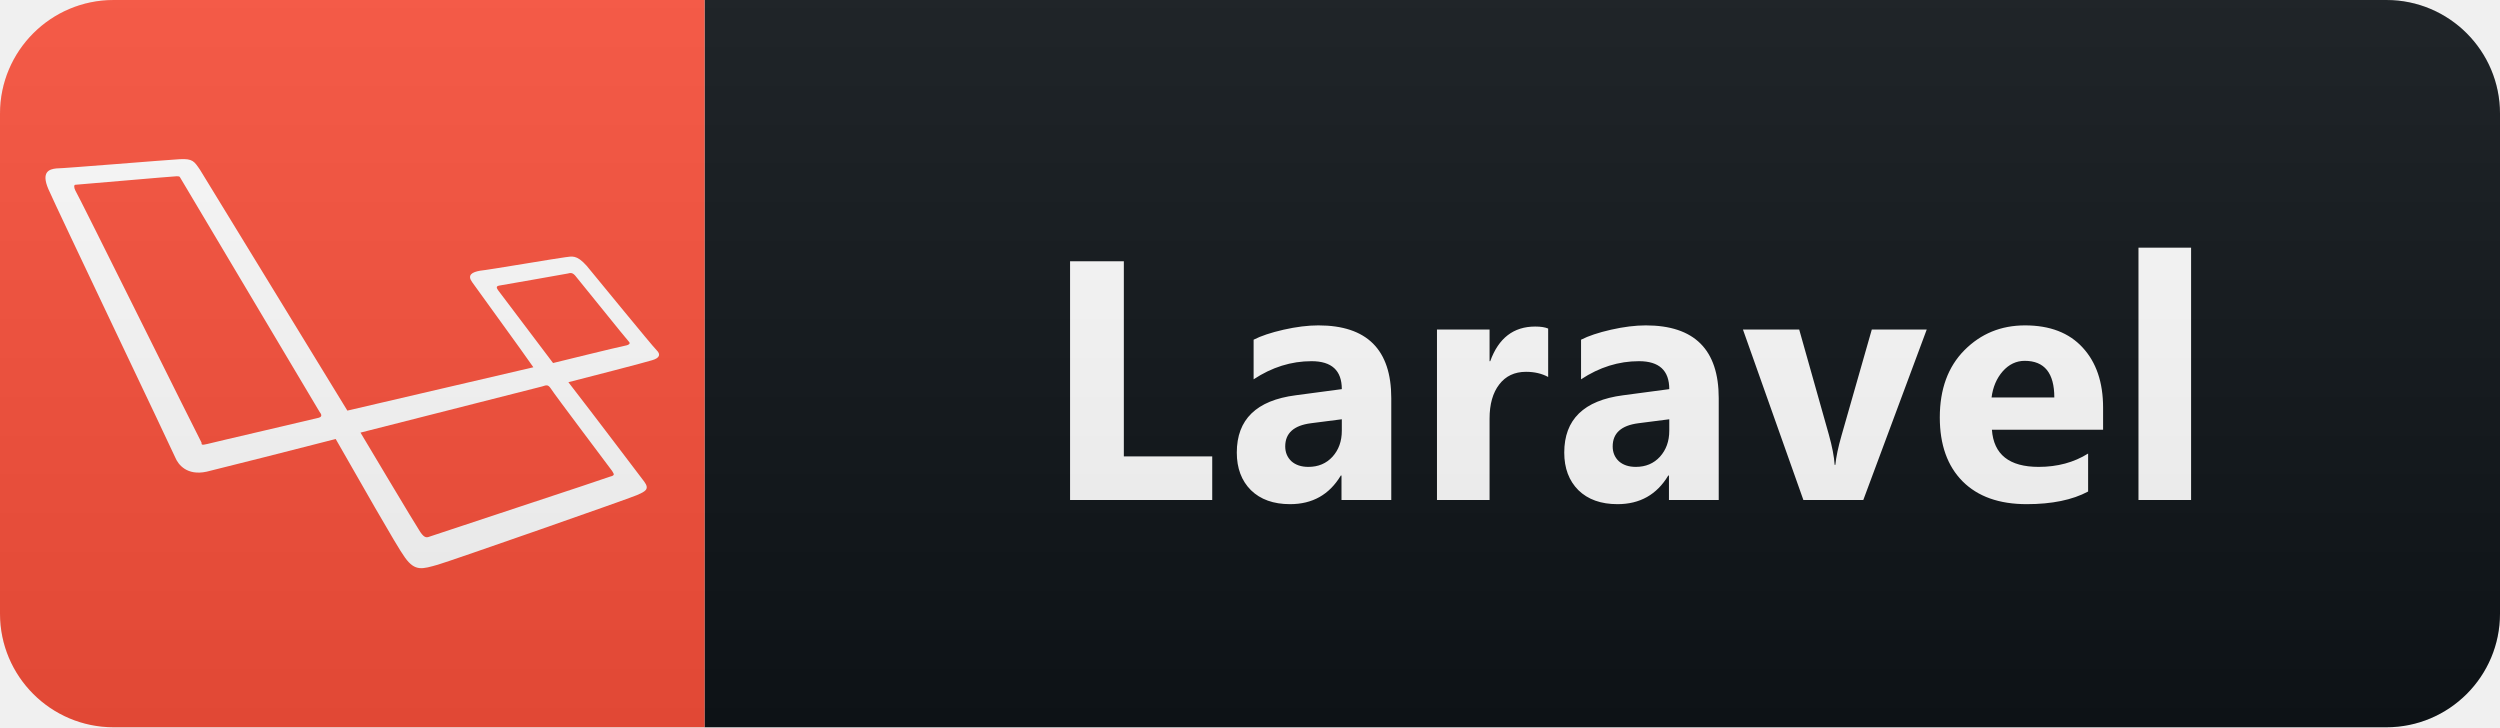
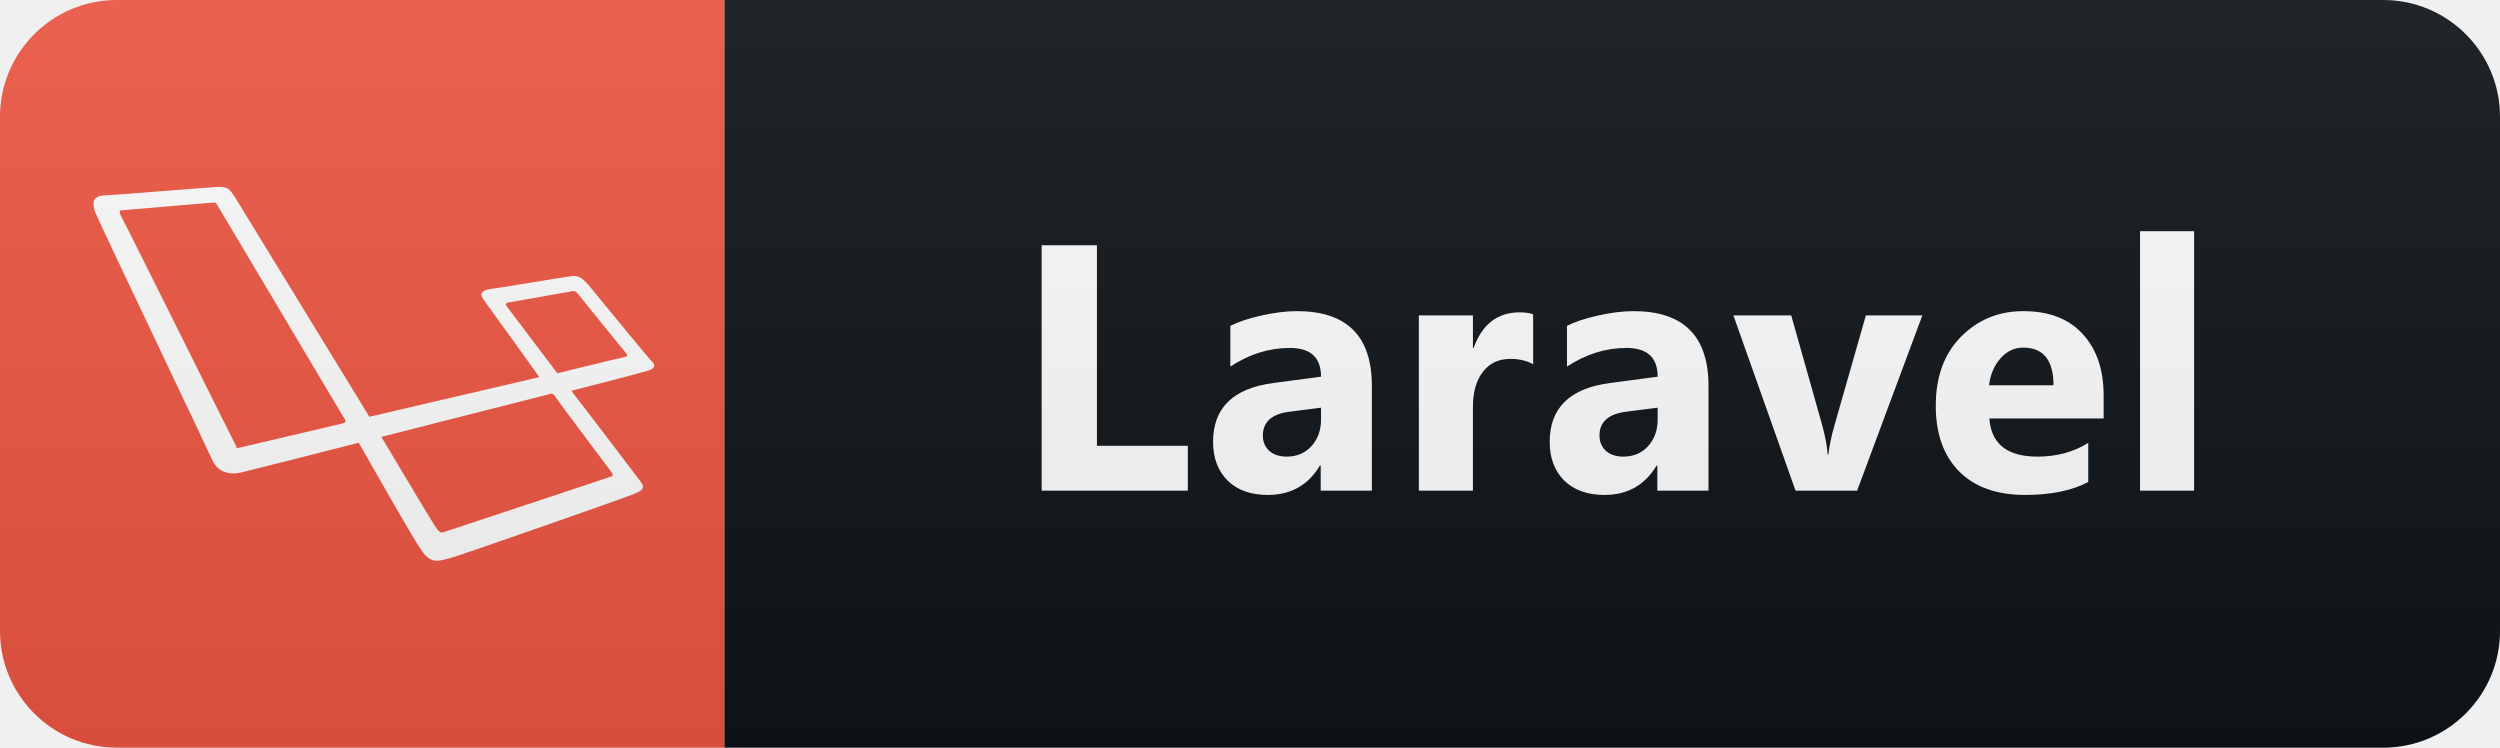
- <svg xmlns="http://www.w3.org/2000/svg" width="110" height="32" viewBox="0 0 110 32" fill="none">
-   <path d="M105 0H31V32H105C107.761 32 110 29.761 110 27V5C110 2.239 107.761 0 105 0Z" fill="#0F1418" />
-   <path d="M31 0H5C2.239 0 0 2.239 0 5V27C0 29.761 2.239 32 5 32H31V0Z" fill="#FB503B" />
-   <path d="M28.892 15.41C28.699 15.223 26.228 12.192 25.811 11.692C25.361 11.192 25.169 11.286 24.88 11.317C24.591 11.348 21.478 11.879 21.125 11.911C20.772 11.973 20.548 12.098 20.772 12.411C20.965 12.692 23.019 15.504 23.468 16.16L15.284 18.067L8.802 7.473C8.545 7.098 8.481 6.973 7.903 7.005C7.326 7.036 2.801 7.411 2.48 7.411C2.159 7.442 1.806 7.567 2.127 8.317C2.447 9.067 7.582 19.816 7.711 20.129C7.839 20.441 8.224 20.941 9.091 20.754C9.989 20.535 13.07 19.754 14.771 19.316C15.67 20.879 17.467 24.066 17.82 24.535C18.269 25.16 18.59 25.035 19.264 24.847C19.809 24.691 27.672 21.941 28.025 21.785C28.378 21.629 28.603 21.535 28.346 21.191C28.154 20.941 26.1 18.223 25.009 16.817C25.747 16.629 28.41 15.942 28.699 15.848C29.02 15.754 29.084 15.598 28.892 15.41ZM14.033 18.379C13.937 18.41 9.347 19.473 9.123 19.535C8.866 19.598 8.866 19.566 8.866 19.473C8.802 19.379 3.41 8.505 3.314 8.38C3.25 8.255 3.25 8.13 3.314 8.13C3.378 8.13 7.646 7.755 7.775 7.755C7.935 7.755 7.903 7.786 7.967 7.88C7.967 7.88 13.969 17.973 14.065 18.129C14.193 18.285 14.129 18.348 14.033 18.379ZM26.934 20.723C26.998 20.848 27.095 20.91 26.838 20.973C26.613 21.066 19.104 23.535 18.943 23.597C18.783 23.66 18.686 23.691 18.494 23.41C18.301 23.129 15.862 19.035 15.862 19.035L23.853 17.004C24.046 16.942 24.11 16.91 24.238 17.098C24.367 17.317 26.87 20.629 26.934 20.723ZM27.448 15.223C27.255 15.254 24.335 15.973 24.335 15.973L21.928 12.786C21.863 12.692 21.799 12.598 21.96 12.567C22.12 12.536 24.848 12.067 24.976 12.036C25.105 12.004 25.201 11.973 25.361 12.192C25.522 12.379 27.576 14.942 27.672 15.035C27.768 15.129 27.64 15.192 27.448 15.223Z" fill="white" />
-   <path d="M53.338 22H47.083V11.497H49.449V20.081H53.338V22ZM61.216 22H59.026V20.923H58.996C58.493 21.763 57.749 22.183 56.763 22.183C56.035 22.183 55.461 21.978 55.041 21.568C54.626 21.153 54.419 20.601 54.419 19.913C54.419 18.457 55.281 17.618 57.004 17.393L59.04 17.122C59.04 16.302 58.596 15.892 57.707 15.892C56.814 15.892 55.964 16.158 55.159 16.69V14.947C55.481 14.781 55.92 14.634 56.477 14.507C57.038 14.38 57.549 14.317 58.008 14.317C60.146 14.317 61.216 15.384 61.216 17.518V22ZM59.04 18.953V18.448L57.678 18.623C56.926 18.721 56.55 19.061 56.55 19.642C56.55 19.905 56.641 20.123 56.821 20.294C57.007 20.459 57.256 20.543 57.568 20.543C58.003 20.543 58.357 20.394 58.63 20.096C58.904 19.793 59.04 19.412 59.04 18.953ZM68.119 16.587C67.841 16.436 67.516 16.36 67.145 16.36C66.642 16.36 66.249 16.546 65.966 16.917C65.683 17.283 65.541 17.784 65.541 18.419V22H63.227V14.5H65.541V15.892H65.57C65.937 14.876 66.596 14.368 67.548 14.368C67.792 14.368 67.983 14.398 68.119 14.456V16.587ZM75.624 22H73.434V20.923H73.404C72.901 21.763 72.157 22.183 71.17 22.183C70.443 22.183 69.869 21.978 69.449 21.568C69.034 21.153 68.827 20.601 68.827 19.913C68.827 18.457 69.689 17.618 71.412 17.393L73.448 17.122C73.448 16.302 73.004 15.892 72.115 15.892C71.222 15.892 70.372 16.158 69.566 16.69V14.947C69.889 14.781 70.328 14.634 70.885 14.507C71.446 14.38 71.957 14.317 72.415 14.317C74.554 14.317 75.624 15.384 75.624 17.518V22ZM73.448 18.953V18.448L72.086 18.623C71.334 18.721 70.958 19.061 70.958 19.642C70.958 19.905 71.048 20.123 71.229 20.294C71.415 20.459 71.664 20.543 71.976 20.543C72.411 20.543 72.765 20.394 73.038 20.096C73.311 19.793 73.448 19.412 73.448 18.953ZM84.776 14.5L81.985 22H79.349L76.69 14.5H79.165L80.469 19.122C80.615 19.644 80.701 20.088 80.725 20.455H80.755C80.789 20.108 80.879 19.678 81.026 19.166L82.359 14.5H84.776ZM92.536 18.909H87.644C87.722 19.998 88.408 20.543 89.702 20.543C90.527 20.543 91.252 20.347 91.877 19.956V21.627C91.184 21.998 90.283 22.183 89.174 22.183C87.963 22.183 87.024 21.849 86.355 21.18C85.686 20.506 85.351 19.568 85.351 18.367C85.351 17.122 85.713 16.136 86.435 15.408C87.158 14.681 88.046 14.317 89.101 14.317C90.195 14.317 91.04 14.642 91.635 15.291C92.236 15.94 92.536 16.822 92.536 17.935V18.909ZM90.39 17.488C90.39 16.414 89.956 15.877 89.087 15.877C88.716 15.877 88.393 16.031 88.12 16.338C87.851 16.646 87.688 17.029 87.629 17.488H90.39ZM96.408 22H94.093V10.896H96.408V22Z" fill="white" />
-   <path d="M105 0H5C2.239 0 0 2.239 0 5V27C0 29.761 2.239 32 5 32H105C107.761 32 110 29.761 110 27V5C110 2.239 107.761 0 105 0Z" fill="url(#paint0_linear)" />
+ <svg xmlns="http://www.w3.org/2000/svg" width="107" height="32" viewBox="0 0 107 32" fill="none">
+   <path d="M102 0H31V32H102C104.761 32 107 29.761 107 27V5C107 2.239 104.761 0 102 0Z" fill="#0F1418" />
+   <path d="M31 0H5C2.239 0 0 2.239 0 5V27C0 29.761 2.239 32 5 32H31V0Z" fill="#F15744" />
+   <path d="M27.904 15.476C27.733 15.309 25.536 12.615 25.165 12.171C24.766 11.726 24.595 11.809 24.338 11.837C24.081 11.865 21.314 12.337 21 12.365C20.686 12.421 20.487 12.532 20.686 12.809C20.858 13.059 22.683 15.559 23.083 16.142L15.808 17.837L10.046 8.421C9.818 8.087 9.761 7.976 9.247 8.004C8.734 8.032 4.712 8.365 4.426 8.365C4.141 8.393 3.827 8.504 4.113 9.171C4.398 9.837 8.962 19.392 9.076 19.67C9.19 19.948 9.533 20.392 10.303 20.226C11.101 20.031 13.84 19.337 15.352 18.948C16.151 20.337 17.748 23.17 18.062 23.587C18.461 24.142 18.747 24.031 19.346 23.864C19.831 23.725 26.82 21.281 27.134 21.142C27.447 21.003 27.647 20.92 27.419 20.614C27.248 20.392 25.422 17.976 24.452 16.726C25.108 16.559 27.476 15.948 27.733 15.865C28.018 15.781 28.075 15.643 27.904 15.476ZM14.696 18.115C14.61 18.142 10.531 19.087 10.331 19.142C10.103 19.198 10.103 19.17 10.103 19.087C10.046 19.003 5.254 9.337 5.168 9.226C5.111 9.115 5.111 9.004 5.168 9.004C5.225 9.004 9.019 8.671 9.133 8.671C9.276 8.671 9.247 8.698 9.304 8.782C9.304 8.782 14.639 17.753 14.724 17.892C14.838 18.031 14.781 18.087 14.696 18.115ZM26.164 20.198C26.221 20.309 26.306 20.364 26.078 20.42C25.878 20.503 19.203 22.698 19.06 22.753C18.918 22.809 18.832 22.837 18.661 22.587C18.49 22.337 16.322 18.698 16.322 18.698L23.425 16.892C23.596 16.837 23.653 16.809 23.767 16.976C23.881 17.17 26.107 20.115 26.164 20.198ZM26.62 15.309C26.449 15.337 23.853 15.976 23.853 15.976L21.713 13.143C21.656 13.059 21.599 12.976 21.742 12.948C21.885 12.92 24.309 12.504 24.424 12.476C24.538 12.448 24.623 12.421 24.766 12.615C24.908 12.782 26.734 15.059 26.82 15.143C26.905 15.226 26.791 15.281 26.62 15.309Z" fill="white" />
+   <path d="M50.838 21H44.583V10.497H46.949V19.081H50.838V21ZM58.716 21H56.526V19.923H56.496C55.993 20.763 55.249 21.183 54.263 21.183C53.535 21.183 52.961 20.978 52.541 20.568C52.126 20.153 51.919 19.601 51.919 18.913C51.919 17.457 52.781 16.618 54.504 16.393L56.54 16.122C56.54 15.302 56.096 14.892 55.207 14.892C54.314 14.892 53.464 15.158 52.659 15.69V13.947C52.981 13.781 53.42 13.634 53.977 13.507C54.538 13.38 55.049 13.317 55.508 13.317C57.646 13.317 58.716 14.384 58.716 16.518V21ZM56.54 17.953V17.448L55.178 17.623C54.426 17.721 54.05 18.061 54.05 18.642C54.05 18.905 54.141 19.123 54.321 19.294C54.507 19.459 54.756 19.543 55.068 19.543C55.503 19.543 55.857 19.394 56.13 19.096C56.404 18.793 56.54 18.412 56.54 17.953ZM65.619 15.587C65.341 15.436 65.016 15.36 64.645 15.36C64.142 15.36 63.749 15.546 63.466 15.917C63.183 16.283 63.041 16.784 63.041 17.419V21H60.727V13.5H63.041V14.892H63.071C63.437 13.876 64.096 13.368 65.048 13.368C65.292 13.368 65.483 13.398 65.619 13.456V15.587ZM73.124 21H70.934V19.923H70.904C70.401 20.763 69.657 21.183 68.67 21.183C67.943 21.183 67.369 20.978 66.949 20.568C66.534 20.153 66.327 19.601 66.327 18.913C66.327 17.457 67.189 16.618 68.912 16.393L70.948 16.122C70.948 15.302 70.504 14.892 69.615 14.892C68.722 14.892 67.872 15.158 67.066 15.69V13.947C67.389 13.781 67.828 13.634 68.385 13.507C68.946 13.38 69.457 13.317 69.915 13.317C72.054 13.317 73.124 14.384 73.124 16.518V21ZM70.948 17.953V17.448L69.586 17.623C68.834 17.721 68.458 18.061 68.458 18.642C68.458 18.905 68.548 19.123 68.729 19.294C68.915 19.459 69.164 19.543 69.476 19.543C69.911 19.543 70.265 19.394 70.538 19.096C70.811 18.793 70.948 18.412 70.948 17.953ZM82.276 13.5L79.485 21H76.849L74.19 13.5H76.665L77.969 18.122C78.115 18.644 78.201 19.088 78.225 19.455H78.255C78.289 19.108 78.379 18.678 78.526 18.166L79.859 13.5H82.276ZM90.036 17.909H85.144C85.222 18.998 85.908 19.543 87.202 19.543C88.027 19.543 88.752 19.347 89.377 18.956V20.627C88.684 20.998 87.783 21.183 86.674 21.183C85.463 21.183 84.524 20.849 83.855 20.18C83.186 19.506 82.851 18.568 82.851 17.367C82.851 16.122 83.213 15.136 83.935 14.408C84.658 13.681 85.546 13.317 86.601 13.317C87.695 13.317 88.54 13.642 89.135 14.291C89.736 14.94 90.036 15.822 90.036 16.935V17.909ZM87.89 16.488C87.89 15.414 87.456 14.877 86.587 14.877C86.216 14.877 85.893 15.031 85.62 15.338C85.351 15.646 85.188 16.029 85.129 16.488H87.89ZM93.908 21H91.593V9.896H93.908V21Z" fill="white" />
+   <path d="M102 0H5C2.239 0 0 2.239 0 5V27C0 29.761 2.239 32 5 32H102C104.761 32 107 29.761 107 27V5C107 2.239 104.761 0 102 0Z" fill="url(#paint0_linear)" />
  <defs>
    <linearGradient id="paint0_linear" x1="0" y1="0" x2="0" y2="32" gradientUnits="userSpaceOnUse">
      <stop stop-color="#BBBBBB" stop-opacity="0.1" />
      <stop offset="1" stop-opacity="0.1" />
    </linearGradient>
  </defs>
</svg>
